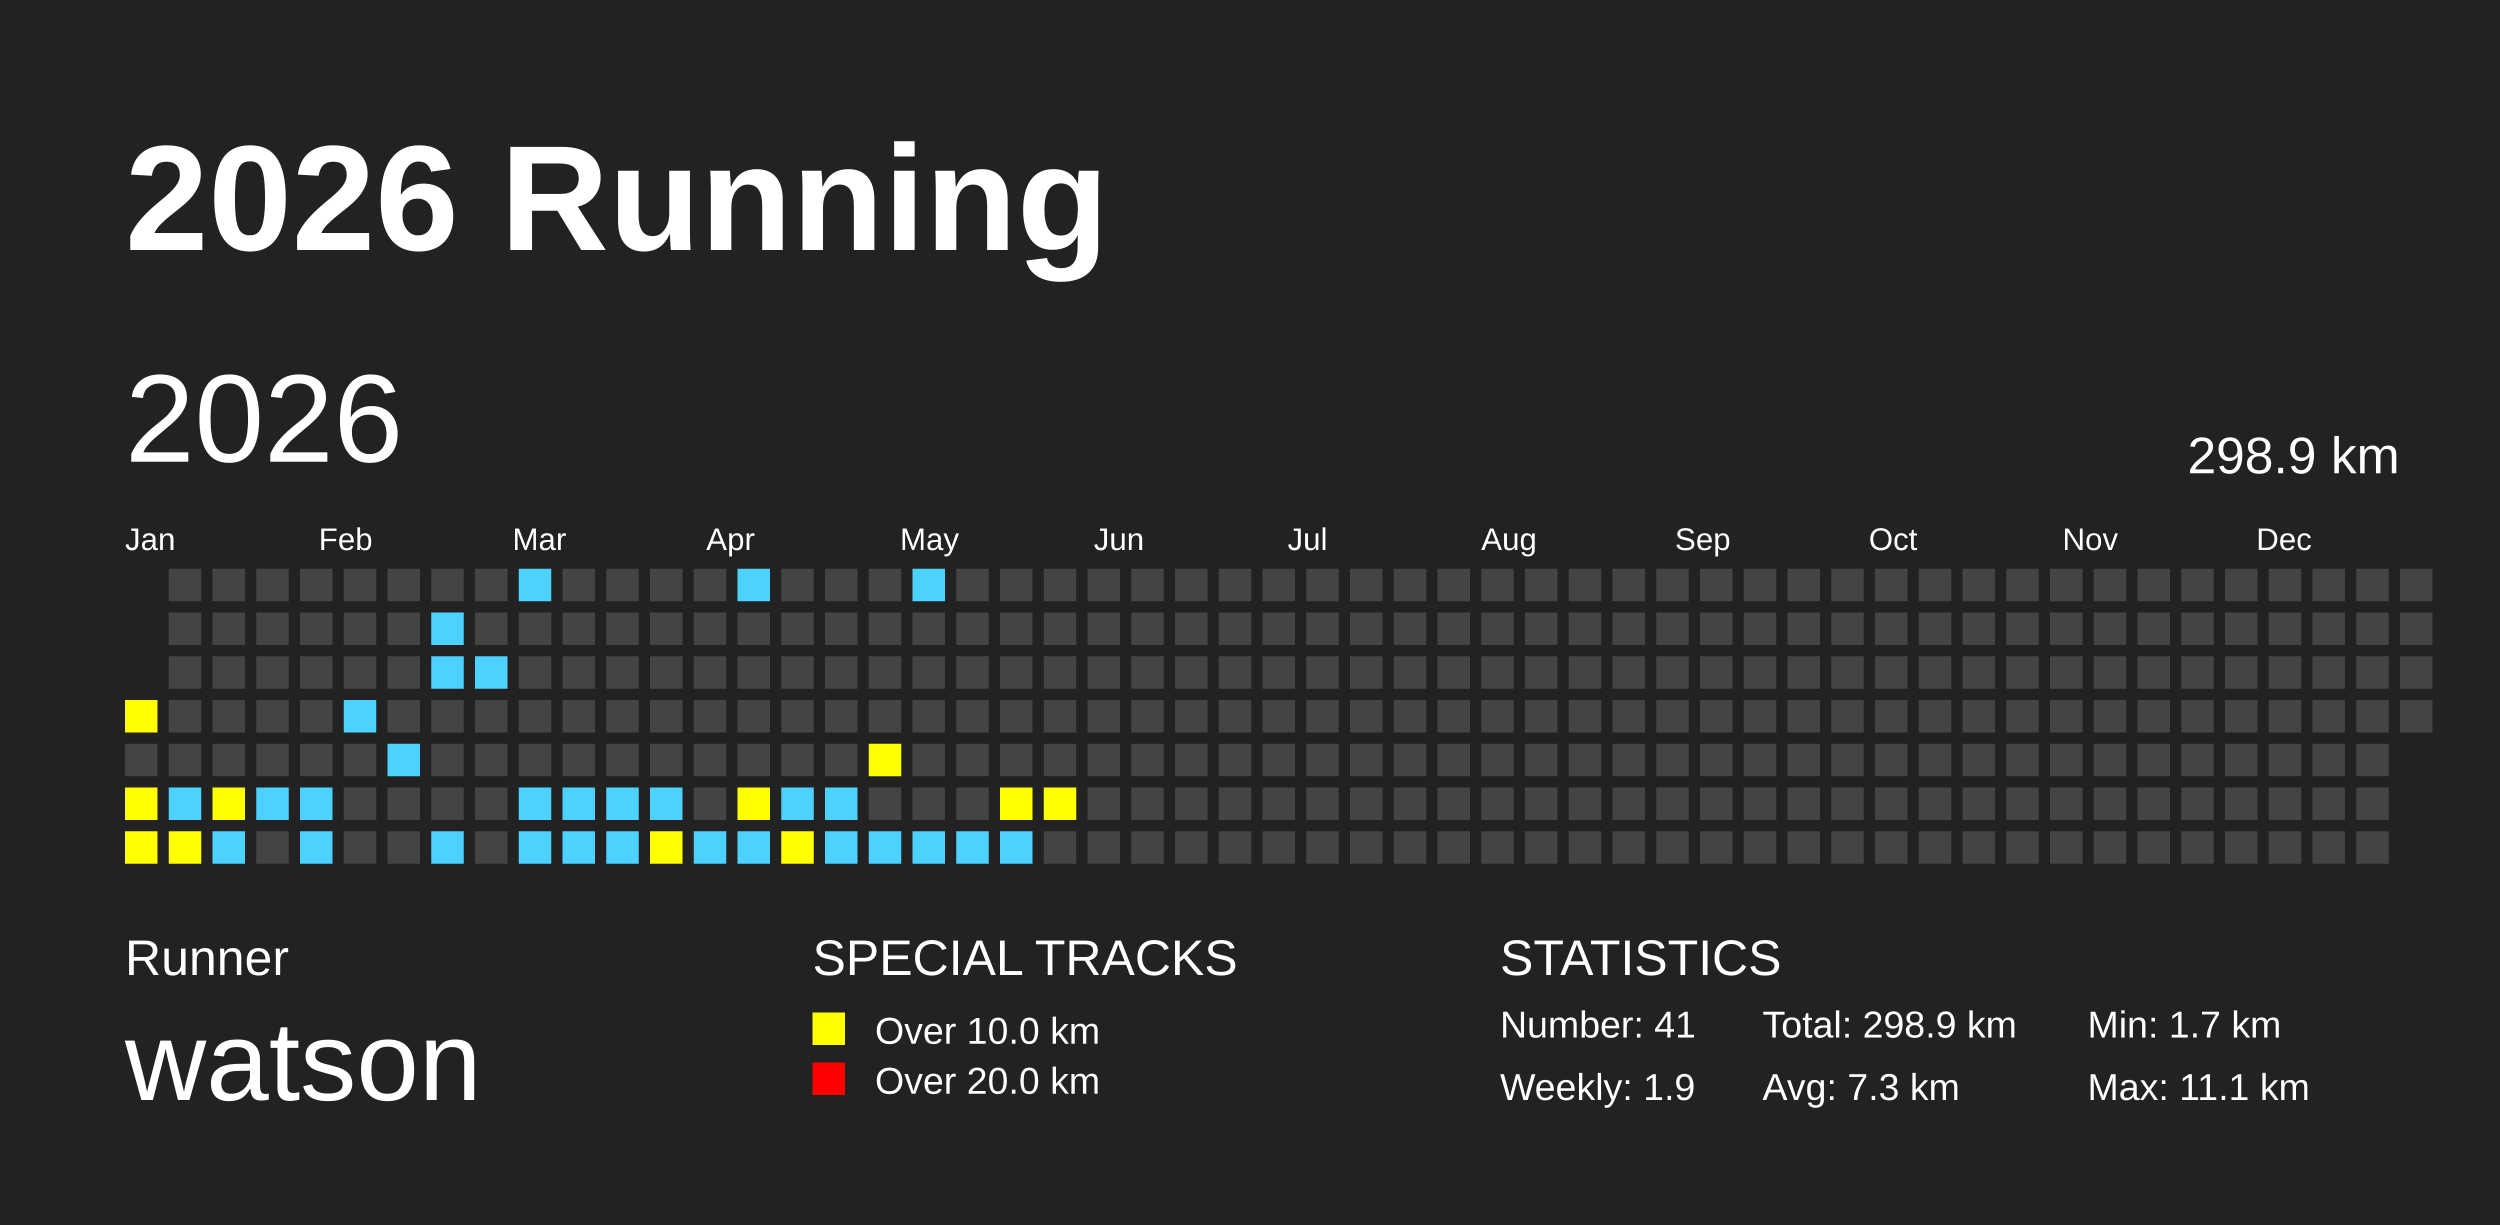
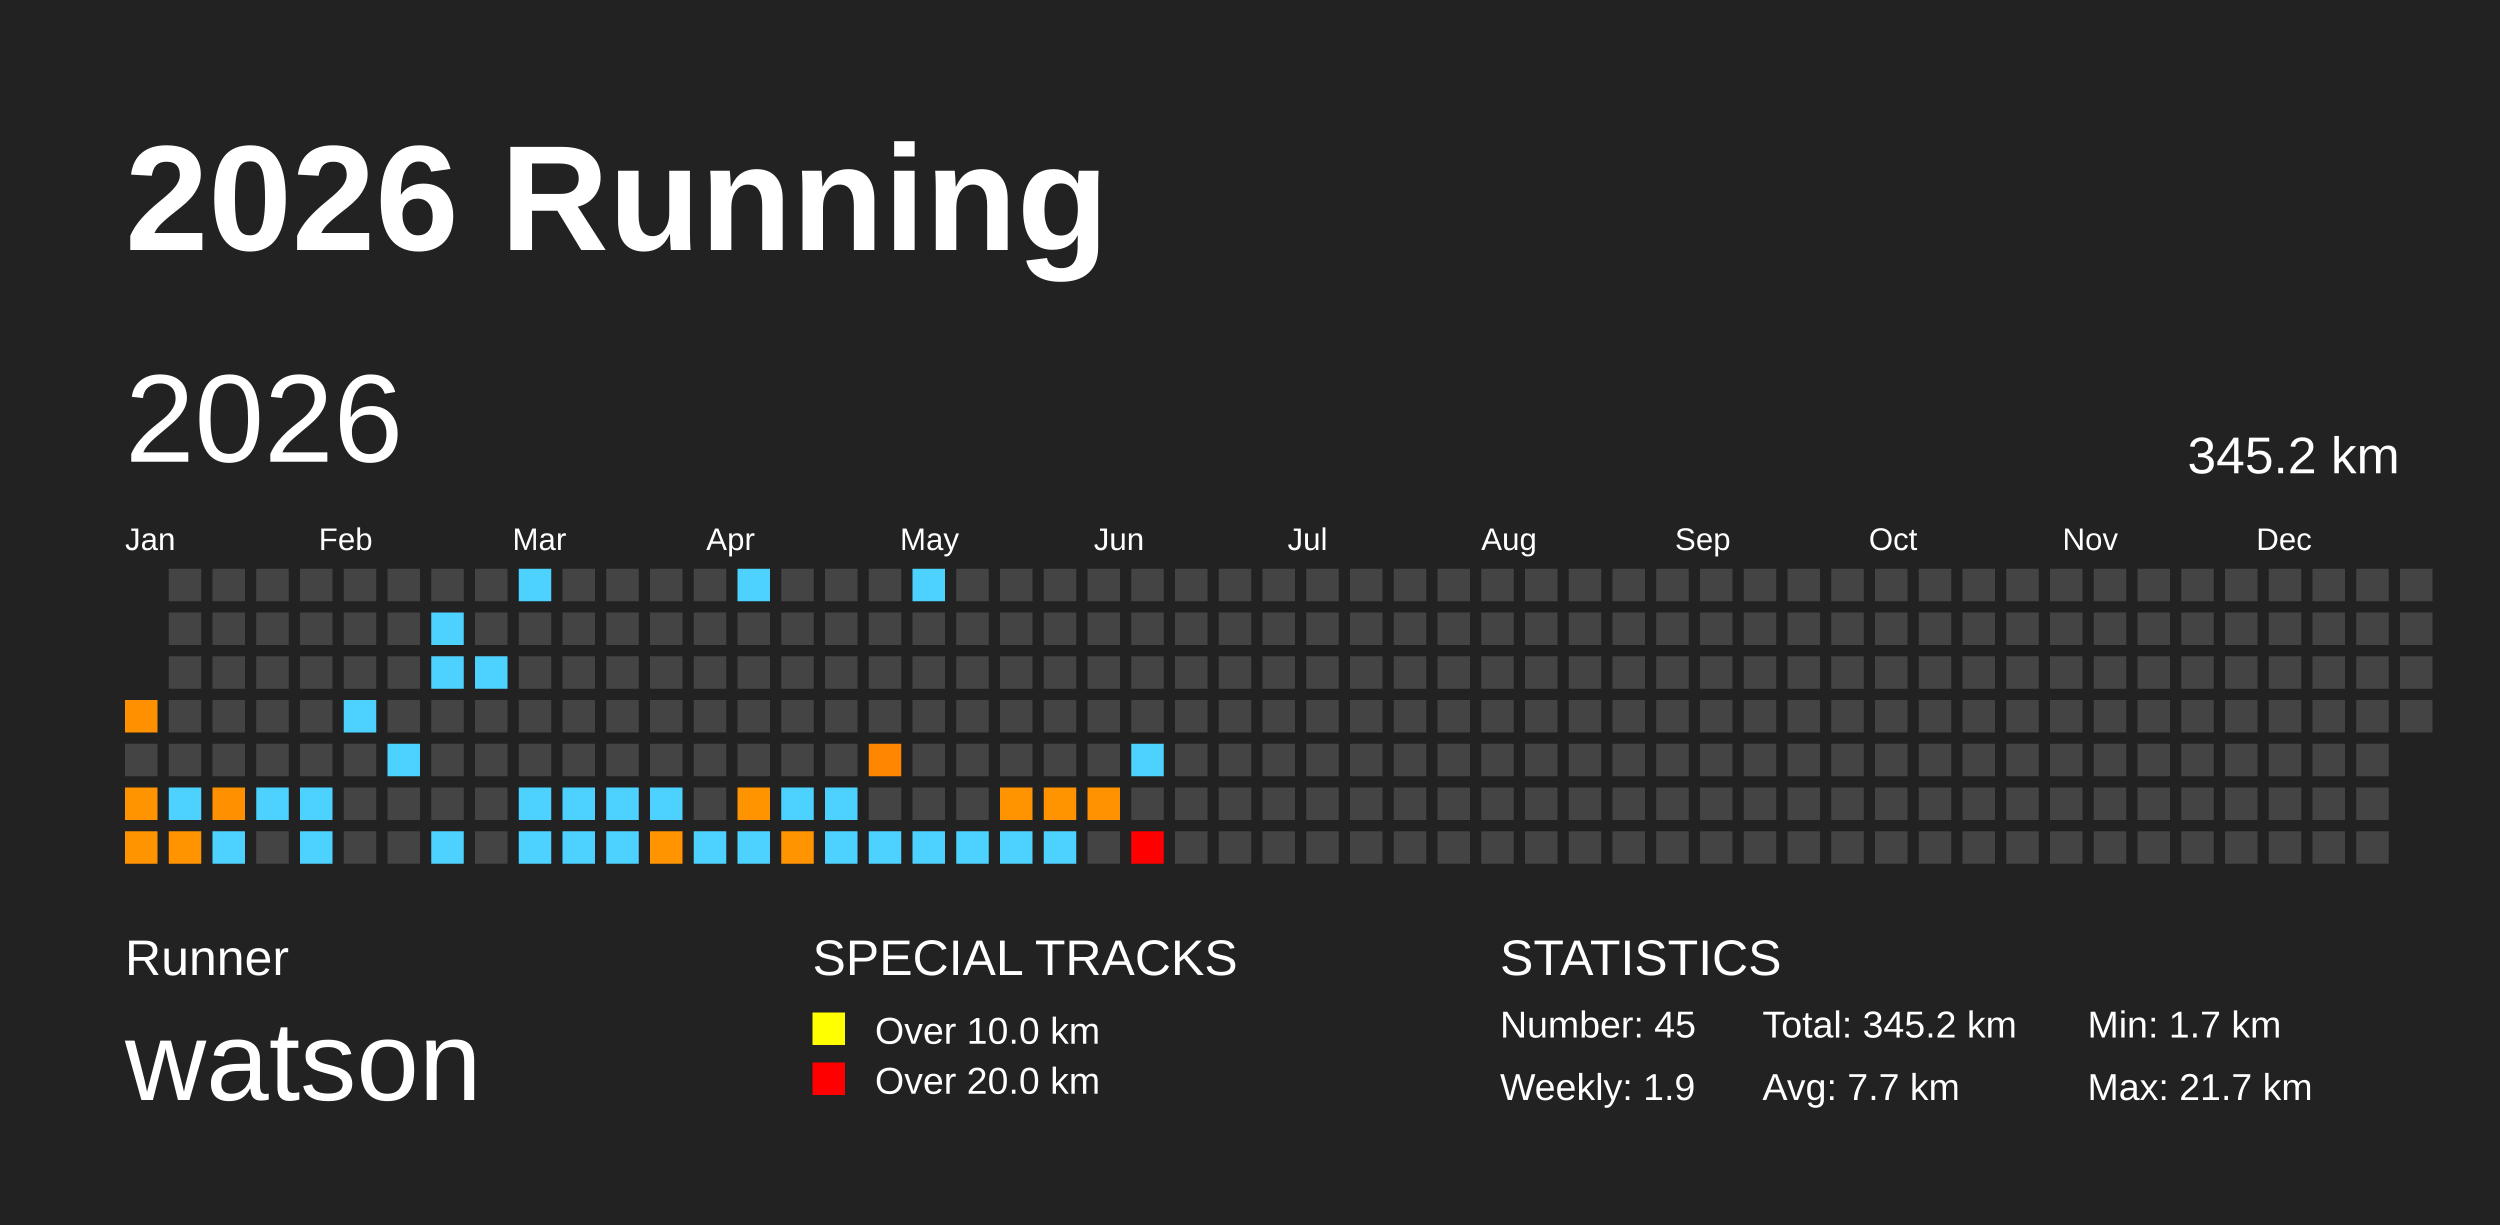
<svg xmlns="http://www.w3.org/2000/svg" baseProfile="full" height="98mm" version="1.1" viewBox="0,0,200,98" width="200mm">
  <defs>
    <pattern height="2" id="indoor-stripe" patternUnits="userSpaceOnUse" width="2">
      <line stroke="white" stroke-opacity="0.45" stroke-width="0.5" x1="0" x2="2" y1="2" y2="0" />
    </pattern>
  </defs>
  <rect fill="#222222" height="98" width="200" x="0" y="0" />
  <text fill="#FFFFFF" style="font-size:12px; font-family:Arial; font-weight:bold;" x="10" y="20">2026 Running</text>
  <text fill="#FFFFFF" style="font-size:4px; font-family:Arial" x="10" y="78">Runner</text>
  <text fill="#FFFFFF" style="font-size:9px; font-family:Arial" x="10" y="88">watson</text>
  <text fill="#FFFFFF" style="font-size:4px; font-family:Arial" x="65" y="78">SPECIAL TRACKS</text>
  <rect fill="yellow" height="2.6" width="2.6" x="65" y="81" />
  <text fill="#FFFFFF" style="font-size:3px; font-family:Arial" x="70" y="83.5">Over 10.0 km</text>
  <rect fill="red" height="2.6" width="2.6" x="65" y="85" />
  <text fill="#FFFFFF" style="font-size:3px; font-family:Arial" x="70" y="87.5">Over 20.0 km</text>
  <text fill="#FFFFFF" style="font-size:4px; font-family:Arial" x="120" y="78">STATISTICS</text>
-   <text fill="#FFFFFF" style="font-size:3px; font-family:Arial" x="120" y="83">Number: 41</text>
+   <text fill="#FFFFFF" style="font-size:3px; font-family:Arial" x="120" y="83">Number: 45</text>
  <text fill="#FFFFFF" style="font-size:3px; font-family:Arial" x="120" y="88">Weekly: 1.9</text>
-   <text fill="#FFFFFF" style="font-size:3px; font-family:Arial" x="141" y="83">Total: 298.9 km</text>
-   <text fill="#FFFFFF" style="font-size:3px; font-family:Arial" x="141" y="88">Avg: 7.3 km</text>
+   <text fill="#FFFFFF" style="font-size:3px; font-family:Arial" x="141" y="83">Total: 345.2 km</text>
+   <text fill="#FFFFFF" style="font-size:3px; font-family:Arial" x="141" y="88">Avg: 7.7 km</text>
  <text fill="#FFFFFF" style="font-size:3px; font-family:Arial" x="167" y="83">Min: 1.7 km</text>
-   <text fill="#FFFFFF" style="font-size:3px; font-family:Arial" x="167" y="88">Max: 11.1 km</text>
+   <text fill="#FFFFFF" style="font-size:3px; font-family:Arial" x="167" y="88">Max: 21.7 km</text>
  <text dominant-baseline="hanging" fill="#FFFFFF" style="font-size:10.0px; font-family:Arial;" x="10" y="30">2026</text>
-   <text dominant-baseline="hanging" fill="#FFFFFF" style="font-size:4.125px; font-family:Arial;" x="175" y="35">298.9 km</text>
+   <text dominant-baseline="hanging" fill="#FFFFFF" style="font-size:4.125px; font-family:Arial;" x="175" y="35">345.2 km</text>
  <text fill="#FFFFFF" style="font-size:2.5px; font-family:Arial" x="10.0" y="44">Jan</text>
  <text fill="#FFFFFF" style="font-size:2.5px; font-family:Arial" x="25.5" y="44">Feb</text>
  <text fill="#FFFFFF" style="font-size:2.5px; font-family:Arial" x="41.0" y="44">Mar</text>
  <text fill="#FFFFFF" style="font-size:2.5px; font-family:Arial" x="56.5" y="44">Apr</text>
  <text fill="#FFFFFF" style="font-size:2.5px; font-family:Arial" x="72.0" y="44">May</text>
  <text fill="#FFFFFF" style="font-size:2.5px; font-family:Arial" x="87.5" y="44">Jun</text>
  <text fill="#FFFFFF" style="font-size:2.5px; font-family:Arial" x="103.0" y="44">Jul</text>
  <text fill="#FFFFFF" style="font-size:2.5px; font-family:Arial" x="118.5" y="44">Aug</text>
  <text fill="#FFFFFF" style="font-size:2.5px; font-family:Arial" x="134.0" y="44">Sep</text>
  <text fill="#FFFFFF" style="font-size:2.5px; font-family:Arial" x="149.5" y="44">Oct</text>
  <text fill="#FFFFFF" style="font-size:2.5px; font-family:Arial" x="165.0" y="44">Nov</text>
  <text fill="#FFFFFF" style="font-size:2.5px; font-family:Arial" x="180.5" y="44">Dec</text>
-   <rect fill="yellow" height="2.6" width="2.6" x="10.0" y="56.0" />
+   <rect fill="#ff9100" height="2.6" width="2.6" x="10.0" y="56.0" />
  <rect fill="#444444" height="2.6" width="2.6" x="10.0" y="59.5" />
-   <rect fill="yellow" height="2.6" width="2.6" x="10.0" y="63.0" />
-   <rect fill="yellow" height="2.6" width="2.6" x="10.0" y="66.5" />
+   <rect fill="#ff9400" height="2.6" width="2.6" x="10.0" y="63.0" />
+   <rect fill="#ff9400" height="2.6" width="2.6" x="10.0" y="66.5" />
  <rect fill="#444444" height="2.6" width="2.6" x="13.5" y="45.5" />
  <rect fill="#444444" height="2.6" width="2.6" x="13.5" y="49.0" />
  <rect fill="#444444" height="2.6" width="2.6" x="13.5" y="52.5" />
  <rect fill="#444444" height="2.6" width="2.6" x="13.5" y="56.0" />
  <rect fill="#444444" height="2.6" width="2.6" x="13.5" y="59.5" />
-   <rect fill="#4DD2FF" height="2.6" width="2.6" x="13.5" y="63.0" />
-   <rect fill="yellow" height="2.6" width="2.6" x="13.5" y="66.5" />
+   <rect fill="#4dd2ff" height="2.6" width="2.6" x="13.5" y="63.0" />
+   <rect fill="#ff9400" height="2.6" width="2.6" x="13.5" y="66.5" />
  <rect fill="#444444" height="2.6" width="2.6" x="17.0" y="45.5" />
  <rect fill="#444444" height="2.6" width="2.6" x="17.0" y="49.0" />
  <rect fill="#444444" height="2.6" width="2.6" x="17.0" y="52.5" />
  <rect fill="#444444" height="2.6" width="2.6" x="17.0" y="56.0" />
  <rect fill="#444444" height="2.6" width="2.6" x="17.0" y="59.5" />
-   <rect fill="yellow" height="2.6" width="2.6" x="17.0" y="63.0" />
-   <rect fill="#4DD2FF" height="2.6" width="2.6" x="17.0" y="66.5" />
+   <rect fill="#ff9100" height="2.6" width="2.6" x="17.0" y="63.0" />
+   <rect fill="#4dd2ff" height="2.6" width="2.6" x="17.0" y="66.5" />
  <rect fill="#444444" height="2.6" width="2.6" x="20.5" y="45.5" />
  <rect fill="#444444" height="2.6" width="2.6" x="20.5" y="49.0" />
  <rect fill="#444444" height="2.6" width="2.6" x="20.5" y="52.5" />
  <rect fill="#444444" height="2.6" width="2.6" x="20.5" y="56.0" />
  <rect fill="#444444" height="2.6" width="2.6" x="20.5" y="59.5" />
-   <rect fill="#4DD2FF" height="2.6" width="2.6" x="20.5" y="63.0" />
+   <rect fill="#4dd2ff" height="2.6" width="2.6" x="20.5" y="63.0" />
  <rect fill="#444444" height="2.6" width="2.6" x="20.5" y="66.5" />
  <rect fill="#444444" height="2.6" width="2.6" x="24.0" y="45.5" />
  <rect fill="#444444" height="2.6" width="2.6" x="24.0" y="49.0" />
  <rect fill="#444444" height="2.6" width="2.6" x="24.0" y="52.5" />
  <rect fill="#444444" height="2.6" width="2.6" x="24.0" y="56.0" />
  <rect fill="#444444" height="2.6" width="2.6" x="24.0" y="59.5" />
-   <rect fill="#4DD2FF" height="2.6" width="2.6" x="24.0" y="63.0" />
-   <rect fill="#4DD2FF" height="2.6" width="2.6" x="24.0" y="66.5" />
+   <rect fill="#4dd2ff" height="2.6" width="2.6" x="24.0" y="63.0" />
+   <rect fill="#4dd2ff" height="2.6" width="2.6" x="24.0" y="66.5" />
  <rect fill="#444444" height="2.6" width="2.6" x="27.5" y="45.5" />
  <rect fill="#444444" height="2.6" width="2.6" x="27.5" y="49.0" />
  <rect fill="#444444" height="2.6" width="2.6" x="27.5" y="52.5" />
-   <rect fill="#4DD2FF" height="2.6" width="2.6" x="27.5" y="56.0" />
+   <rect fill="#4dd2ff" height="2.6" width="2.6" x="27.5" y="56.0" />
  <rect fill="#444444" height="2.6" width="2.6" x="27.5" y="59.5" />
  <rect fill="#444444" height="2.6" width="2.6" x="27.5" y="63.0" />
  <rect fill="#444444" height="2.6" width="2.6" x="27.5" y="66.5" />
  <rect fill="#444444" height="2.6" width="2.6" x="31.0" y="45.5" />
  <rect fill="#444444" height="2.6" width="2.6" x="31.0" y="49.0" />
  <rect fill="#444444" height="2.6" width="2.6" x="31.0" y="52.5" />
  <rect fill="#444444" height="2.6" width="2.6" x="31.0" y="56.0" />
-   <rect fill="#4DD2FF" height="2.6" width="2.6" x="31.0" y="59.5" />
+   <rect fill="#4dd2ff" height="2.6" width="2.6" x="31.0" y="59.5" />
  <rect fill="#444444" height="2.6" width="2.6" x="31.0" y="63.0" />
  <rect fill="#444444" height="2.6" width="2.6" x="31.0" y="66.5" />
  <rect fill="#444444" height="2.6" width="2.6" x="34.5" y="45.5" />
-   <rect fill="#4DD2FF" height="2.6" width="2.6" x="34.5" y="49.0" />
-   <rect fill="#4DD2FF" height="2.6" width="2.6" x="34.5" y="52.5" />
+   <rect fill="#4dd2ff" height="2.6" width="2.6" x="34.5" y="49.0" />
+   <rect fill="#4dd2ff" height="2.6" width="2.6" x="34.5" y="52.5" />
  <rect fill="#444444" height="2.6" width="2.6" x="34.5" y="56.0" />
  <rect fill="#444444" height="2.6" width="2.6" x="34.5" y="59.5" />
  <rect fill="#444444" height="2.6" width="2.6" x="34.5" y="63.0" />
-   <rect fill="#4DD2FF" height="2.6" width="2.6" x="34.5" y="66.5" />
+   <rect fill="#4dd2ff" height="2.6" width="2.6" x="34.5" y="66.5" />
  <rect fill="#444444" height="2.6" width="2.6" x="38.0" y="45.5" />
  <rect fill="#444444" height="2.6" width="2.6" x="38.0" y="49.0" />
-   <rect fill="#4DD2FF" height="2.6" width="2.6" x="38.0" y="52.5" />
+   <rect fill="#4dd2ff" height="2.6" width="2.6" x="38.0" y="52.5" />
  <rect fill="#444444" height="2.6" width="2.6" x="38.0" y="56.0" />
  <rect fill="#444444" height="2.6" width="2.6" x="38.0" y="59.5" />
  <rect fill="#444444" height="2.6" width="2.6" x="38.0" y="63.0" />
  <rect fill="#444444" height="2.6" width="2.6" x="38.0" y="66.5" />
-   <rect fill="#4DD2FF" height="2.6" width="2.6" x="41.5" y="45.5" />
+   <rect fill="#4dd2ff" height="2.6" width="2.6" x="41.5" y="45.5" />
  <rect fill="#444444" height="2.6" width="2.6" x="41.5" y="49.0" />
  <rect fill="#444444" height="2.6" width="2.6" x="41.5" y="52.5" />
  <rect fill="#444444" height="2.6" width="2.6" x="41.5" y="56.0" />
  <rect fill="#444444" height="2.6" width="2.6" x="41.5" y="59.5" />
-   <rect fill="#4DD2FF" height="2.6" width="2.6" x="41.5" y="63.0" />
-   <rect fill="#4DD2FF" height="2.6" width="2.6" x="41.5" y="66.5" />
+   <rect fill="#4dd2ff" height="2.6" width="2.6" x="41.5" y="63.0" />
+   <rect fill="#4dd2ff" height="2.6" width="2.6" x="41.5" y="66.5" />
  <rect fill="#444444" height="2.6" width="2.6" x="45.0" y="45.5" />
  <rect fill="#444444" height="2.6" width="2.6" x="45.0" y="49.0" />
  <rect fill="#444444" height="2.6" width="2.6" x="45.0" y="52.5" />
  <rect fill="#444444" height="2.6" width="2.6" x="45.0" y="56.0" />
  <rect fill="#444444" height="2.6" width="2.6" x="45.0" y="59.5" />
-   <rect fill="#4DD2FF" height="2.6" width="2.6" x="45.0" y="63.0" />
-   <rect fill="#4DD2FF" height="2.6" width="2.6" x="45.0" y="66.5" />
+   <rect fill="#4dd2ff" height="2.6" width="2.6" x="45.0" y="63.0" />
+   <rect fill="#4dd2ff" height="2.6" width="2.6" x="45.0" y="66.5" />
  <rect fill="#444444" height="2.6" width="2.6" x="48.5" y="45.5" />
  <rect fill="#444444" height="2.6" width="2.6" x="48.5" y="49.0" />
  <rect fill="#444444" height="2.6" width="2.6" x="48.5" y="52.5" />
  <rect fill="#444444" height="2.6" width="2.6" x="48.5" y="56.0" />
  <rect fill="#444444" height="2.6" width="2.6" x="48.5" y="59.5" />
-   <rect fill="#4DD2FF" height="2.6" width="2.6" x="48.5" y="63.0" />
-   <rect fill="#4DD2FF" height="2.6" width="2.6" x="48.5" y="66.5" />
+   <rect fill="#4dd2ff" height="2.6" width="2.6" x="48.5" y="63.0" />
+   <rect fill="#4dd2ff" height="2.6" width="2.6" x="48.5" y="66.5" />
  <rect fill="#444444" height="2.6" width="2.6" x="52.0" y="45.5" />
  <rect fill="#444444" height="2.6" width="2.6" x="52.0" y="49.0" />
  <rect fill="#444444" height="2.6" width="2.6" x="52.0" y="52.5" />
  <rect fill="#444444" height="2.6" width="2.6" x="52.0" y="56.0" />
  <rect fill="#444444" height="2.6" width="2.6" x="52.0" y="59.5" />
-   <rect fill="#4DD2FF" height="2.6" width="2.6" x="52.0" y="63.0" />
-   <rect fill="yellow" height="2.6" width="2.6" x="52.0" y="66.5" />
+   <rect fill="#4dd2ff" height="2.6" width="2.6" x="52.0" y="63.0" />
+   <rect fill="#ff9400" height="2.6" width="2.6" x="52.0" y="66.5" />
  <rect fill="#444444" height="2.6" width="2.6" x="55.5" y="45.5" />
  <rect fill="#444444" height="2.6" width="2.6" x="55.5" y="49.0" />
  <rect fill="#444444" height="2.6" width="2.6" x="55.5" y="52.5" />
  <rect fill="#444444" height="2.6" width="2.6" x="55.5" y="56.0" />
  <rect fill="#444444" height="2.6" width="2.6" x="55.5" y="59.5" />
  <rect fill="#444444" height="2.6" width="2.6" x="55.5" y="63.0" />
-   <rect fill="#4DD2FF" height="2.6" width="2.6" x="55.5" y="66.5" />
-   <rect fill="#4DD2FF" height="2.6" width="2.6" x="59.0" y="45.5" />
+   <rect fill="#4dd2ff" height="2.6" width="2.6" x="55.5" y="66.5" />
+   <rect fill="#4dd2ff" height="2.6" width="2.6" x="59.0" y="45.5" />
  <rect fill="#444444" height="2.6" width="2.6" x="59.0" y="49.0" />
  <rect fill="#444444" height="2.6" width="2.6" x="59.0" y="52.5" />
  <rect fill="#444444" height="2.6" width="2.6" x="59.0" y="56.0" />
  <rect fill="#444444" height="2.6" width="2.6" x="59.0" y="59.5" />
-   <rect fill="yellow" height="2.6" width="2.6" x="59.0" y="63.0" />
-   <rect fill="#4DD2FF" height="2.6" width="2.6" x="59.0" y="66.5" />
+   <rect fill="#ff9400" height="2.6" width="2.6" x="59.0" y="63.0" />
+   <rect fill="#4dd2ff" height="2.6" width="2.6" x="59.0" y="66.5" />
  <rect fill="#444444" height="2.6" width="2.6" x="62.5" y="45.5" />
  <rect fill="#444444" height="2.6" width="2.6" x="62.5" y="49.0" />
  <rect fill="#444444" height="2.6" width="2.6" x="62.5" y="52.5" />
  <rect fill="#444444" height="2.6" width="2.6" x="62.5" y="56.0" />
  <rect fill="#444444" height="2.6" width="2.6" x="62.5" y="59.5" />
-   <rect fill="#4DD2FF" height="2.6" width="2.6" x="62.5" y="63.0" />
-   <rect fill="yellow" height="2.6" width="2.6" x="62.5" y="66.5" />
+   <rect fill="#4dd2ff" height="2.6" width="2.6" x="62.5" y="63.0" />
+   <rect fill="#ff9400" height="2.6" width="2.6" x="62.5" y="66.5" />
  <rect fill="#444444" height="2.6" width="2.6" x="66.0" y="45.5" />
  <rect fill="#444444" height="2.6" width="2.6" x="66.0" y="49.0" />
  <rect fill="#444444" height="2.6" width="2.6" x="66.0" y="52.5" />
  <rect fill="#444444" height="2.6" width="2.6" x="66.0" y="56.0" />
  <rect fill="#444444" height="2.6" width="2.6" x="66.0" y="59.5" />
-   <rect fill="#4DD2FF" height="2.6" width="2.6" x="66.0" y="63.0" />
-   <rect fill="#4DD2FF" height="2.6" width="2.6" x="66.0" y="66.5" />
+   <rect fill="#4dd2ff" height="2.6" width="2.6" x="66.0" y="63.0" />
+   <rect fill="#4dd2ff" height="2.6" width="2.6" x="66.0" y="66.5" />
  <rect fill="#444444" height="2.6" width="2.6" x="69.5" y="45.5" />
  <rect fill="#444444" height="2.6" width="2.6" x="69.5" y="49.0" />
  <rect fill="#444444" height="2.6" width="2.6" x="69.5" y="52.5" />
  <rect fill="#444444" height="2.6" width="2.6" x="69.5" y="56.0" />
-   <rect fill="yellow" height="2.6" width="2.6" x="69.5" y="59.5" />
+   <rect fill="#ff8600" height="2.6" width="2.6" x="69.5" y="59.5" />
  <rect fill="#444444" height="2.6" width="2.6" x="69.5" y="63.0" />
-   <rect fill="#4DD2FF" height="2.6" width="2.6" x="69.5" y="66.5" />
-   <rect fill="#4DD2FF" height="2.6" width="2.6" x="73.0" y="45.5" />
+   <rect fill="#4dd2ff" height="2.6" width="2.6" x="69.5" y="66.5" />
+   <rect fill="#4dd2ff" height="2.6" width="2.6" x="73.0" y="45.5" />
  <rect fill="#444444" height="2.6" width="2.6" x="73.0" y="49.0" />
  <rect fill="#444444" height="2.6" width="2.6" x="73.0" y="52.5" />
  <rect fill="#444444" height="2.6" width="2.6" x="73.0" y="56.0" />
  <rect fill="#444444" height="2.6" width="2.6" x="73.0" y="59.5" />
  <rect fill="#444444" height="2.6" width="2.6" x="73.0" y="63.0" />
-   <rect fill="#4DD2FF" height="2.6" width="2.6" x="73.0" y="66.5" />
+   <rect fill="#4dd2ff" height="2.6" width="2.6" x="73.0" y="66.5" />
  <rect fill="#444444" height="2.6" width="2.6" x="76.5" y="45.5" />
  <rect fill="#444444" height="2.6" width="2.6" x="76.5" y="49.0" />
  <rect fill="#444444" height="2.6" width="2.6" x="76.5" y="52.5" />
  <rect fill="#444444" height="2.6" width="2.6" x="76.5" y="56.0" />
  <rect fill="#444444" height="2.6" width="2.6" x="76.5" y="59.5" />
  <rect fill="#444444" height="2.6" width="2.6" x="76.5" y="63.0" />
-   <rect fill="#4DD2FF" height="2.6" width="2.6" x="76.5" y="66.5" />
+   <rect fill="#4dd2ff" height="2.6" width="2.6" x="76.5" y="66.5" />
  <rect fill="#444444" height="2.6" width="2.6" x="80.0" y="45.5" />
  <rect fill="#444444" height="2.6" width="2.6" x="80.0" y="49.0" />
  <rect fill="#444444" height="2.6" width="2.6" x="80.0" y="52.5" />
  <rect fill="#444444" height="2.6" width="2.6" x="80.0" y="56.0" />
  <rect fill="#444444" height="2.6" width="2.6" x="80.0" y="59.5" />
-   <rect fill="yellow" height="2.6" width="2.6" x="80.0" y="63.0" />
-   <rect fill="#4DD2FF" height="2.6" width="2.6" x="80.0" y="66.5" />
+   <rect fill="#ff9400" height="2.6" width="2.6" x="80.0" y="63.0" />
+   <rect fill="#4dd2ff" height="2.6" width="2.6" x="80.0" y="66.5" />
  <rect fill="#444444" height="2.6" width="2.6" x="83.5" y="45.5" />
  <rect fill="#444444" height="2.6" width="2.6" x="83.5" y="49.0" />
  <rect fill="#444444" height="2.6" width="2.6" x="83.5" y="52.5" />
  <rect fill="#444444" height="2.6" width="2.6" x="83.5" y="56.0" />
  <rect fill="#444444" height="2.6" width="2.6" x="83.5" y="59.5" />
-   <rect fill="yellow" height="2.6" width="2.6" x="83.5" y="63.0" />
-   <rect fill="#444444" height="2.6" width="2.6" x="83.5" y="66.5" />
+   <rect fill="#ff9400" height="2.6" width="2.6" x="83.5" y="63.0" />
+   <rect fill="#4dd2ff" height="2.6" width="2.6" x="83.5" y="66.5" />
  <rect fill="#444444" height="2.6" width="2.6" x="87.0" y="45.5" />
  <rect fill="#444444" height="2.6" width="2.6" x="87.0" y="49.0" />
  <rect fill="#444444" height="2.6" width="2.6" x="87.0" y="52.5" />
  <rect fill="#444444" height="2.6" width="2.6" x="87.0" y="56.0" />
  <rect fill="#444444" height="2.6" width="2.6" x="87.0" y="59.5" />
-   <rect fill="#444444" height="2.6" width="2.6" x="87.0" y="63.0" />
+   <rect fill="#ff9200" height="2.6" width="2.6" x="87.0" y="63.0" />
  <rect fill="#444444" height="2.6" width="2.6" x="87.0" y="66.5" />
  <rect fill="#444444" height="2.6" width="2.6" x="90.5" y="45.5" />
  <rect fill="#444444" height="2.6" width="2.6" x="90.5" y="49.0" />
  <rect fill="#444444" height="2.6" width="2.6" x="90.5" y="52.5" />
  <rect fill="#444444" height="2.6" width="2.6" x="90.5" y="56.0" />
-   <rect fill="#444444" height="2.6" width="2.6" x="90.5" y="59.5" />
+   <rect fill="#4dd2ff" height="2.6" width="2.6" x="90.5" y="59.5" />
  <rect fill="#444444" height="2.6" width="2.6" x="90.5" y="63.0" />
-   <rect fill="#444444" height="2.6" width="2.6" x="90.5" y="66.5" />
+   <rect fill="red" height="2.6" width="2.6" x="90.5" y="66.5" />
  <rect fill="#444444" height="2.6" width="2.6" x="94.0" y="45.5" />
  <rect fill="#444444" height="2.6" width="2.6" x="94.0" y="49.0" />
  <rect fill="#444444" height="2.6" width="2.6" x="94.0" y="52.5" />
  <rect fill="#444444" height="2.6" width="2.6" x="94.0" y="56.0" />
  <rect fill="#444444" height="2.6" width="2.6" x="94.0" y="59.5" />
  <rect fill="#444444" height="2.6" width="2.6" x="94.0" y="63.0" />
  <rect fill="#444444" height="2.6" width="2.6" x="94.0" y="66.5" />
  <rect fill="#444444" height="2.6" width="2.6" x="97.5" y="45.5" />
  <rect fill="#444444" height="2.6" width="2.6" x="97.5" y="49.0" />
  <rect fill="#444444" height="2.6" width="2.6" x="97.5" y="52.5" />
  <rect fill="#444444" height="2.6" width="2.6" x="97.5" y="56.0" />
  <rect fill="#444444" height="2.6" width="2.6" x="97.5" y="59.5" />
  <rect fill="#444444" height="2.6" width="2.6" x="97.5" y="63.0" />
  <rect fill="#444444" height="2.6" width="2.6" x="97.5" y="66.5" />
  <rect fill="#444444" height="2.6" width="2.6" x="101.0" y="45.5" />
  <rect fill="#444444" height="2.6" width="2.6" x="101.0" y="49.0" />
  <rect fill="#444444" height="2.6" width="2.6" x="101.0" y="52.5" />
  <rect fill="#444444" height="2.6" width="2.6" x="101.0" y="56.0" />
  <rect fill="#444444" height="2.6" width="2.6" x="101.0" y="59.5" />
  <rect fill="#444444" height="2.6" width="2.6" x="101.0" y="63.0" />
  <rect fill="#444444" height="2.6" width="2.6" x="101.0" y="66.5" />
  <rect fill="#444444" height="2.6" width="2.6" x="104.5" y="45.5" />
  <rect fill="#444444" height="2.6" width="2.6" x="104.5" y="49.0" />
  <rect fill="#444444" height="2.6" width="2.6" x="104.5" y="52.5" />
  <rect fill="#444444" height="2.6" width="2.6" x="104.5" y="56.0" />
  <rect fill="#444444" height="2.6" width="2.6" x="104.5" y="59.5" />
  <rect fill="#444444" height="2.6" width="2.6" x="104.5" y="63.0" />
  <rect fill="#444444" height="2.6" width="2.6" x="104.5" y="66.5" />
  <rect fill="#444444" height="2.6" width="2.6" x="108.0" y="45.5" />
  <rect fill="#444444" height="2.6" width="2.6" x="108.0" y="49.0" />
  <rect fill="#444444" height="2.6" width="2.6" x="108.0" y="52.5" />
  <rect fill="#444444" height="2.6" width="2.6" x="108.0" y="56.0" />
  <rect fill="#444444" height="2.6" width="2.6" x="108.0" y="59.5" />
  <rect fill="#444444" height="2.6" width="2.6" x="108.0" y="63.0" />
  <rect fill="#444444" height="2.6" width="2.6" x="108.0" y="66.5" />
  <rect fill="#444444" height="2.6" width="2.6" x="111.5" y="45.5" />
  <rect fill="#444444" height="2.6" width="2.6" x="111.5" y="49.0" />
  <rect fill="#444444" height="2.6" width="2.6" x="111.5" y="52.5" />
  <rect fill="#444444" height="2.6" width="2.6" x="111.5" y="56.0" />
  <rect fill="#444444" height="2.6" width="2.6" x="111.5" y="59.5" />
  <rect fill="#444444" height="2.6" width="2.6" x="111.5" y="63.0" />
  <rect fill="#444444" height="2.6" width="2.6" x="111.5" y="66.5" />
  <rect fill="#444444" height="2.6" width="2.6" x="115.0" y="45.5" />
  <rect fill="#444444" height="2.6" width="2.6" x="115.0" y="49.0" />
  <rect fill="#444444" height="2.6" width="2.6" x="115.0" y="52.5" />
  <rect fill="#444444" height="2.6" width="2.6" x="115.0" y="56.0" />
  <rect fill="#444444" height="2.6" width="2.6" x="115.0" y="59.5" />
  <rect fill="#444444" height="2.6" width="2.6" x="115.0" y="63.0" />
  <rect fill="#444444" height="2.6" width="2.6" x="115.0" y="66.5" />
  <rect fill="#444444" height="2.6" width="2.6" x="118.5" y="45.5" />
  <rect fill="#444444" height="2.6" width="2.6" x="118.5" y="49.0" />
  <rect fill="#444444" height="2.6" width="2.6" x="118.5" y="52.5" />
  <rect fill="#444444" height="2.6" width="2.6" x="118.5" y="56.0" />
  <rect fill="#444444" height="2.6" width="2.6" x="118.5" y="59.5" />
  <rect fill="#444444" height="2.6" width="2.6" x="118.5" y="63.0" />
  <rect fill="#444444" height="2.6" width="2.6" x="118.5" y="66.5" />
  <rect fill="#444444" height="2.6" width="2.6" x="122.0" y="45.5" />
  <rect fill="#444444" height="2.6" width="2.6" x="122.0" y="49.0" />
  <rect fill="#444444" height="2.6" width="2.6" x="122.0" y="52.5" />
  <rect fill="#444444" height="2.6" width="2.6" x="122.0" y="56.0" />
  <rect fill="#444444" height="2.6" width="2.6" x="122.0" y="59.5" />
  <rect fill="#444444" height="2.6" width="2.6" x="122.0" y="63.0" />
  <rect fill="#444444" height="2.6" width="2.6" x="122.0" y="66.5" />
  <rect fill="#444444" height="2.6" width="2.6" x="125.5" y="45.5" />
  <rect fill="#444444" height="2.6" width="2.6" x="125.5" y="49.0" />
  <rect fill="#444444" height="2.6" width="2.6" x="125.5" y="52.5" />
  <rect fill="#444444" height="2.6" width="2.6" x="125.5" y="56.0" />
  <rect fill="#444444" height="2.6" width="2.6" x="125.5" y="59.5" />
  <rect fill="#444444" height="2.6" width="2.6" x="125.5" y="63.0" />
  <rect fill="#444444" height="2.6" width="2.6" x="125.5" y="66.5" />
  <rect fill="#444444" height="2.6" width="2.6" x="129.0" y="45.5" />
  <rect fill="#444444" height="2.6" width="2.6" x="129.0" y="49.0" />
  <rect fill="#444444" height="2.6" width="2.6" x="129.0" y="52.5" />
  <rect fill="#444444" height="2.6" width="2.6" x="129.0" y="56.0" />
  <rect fill="#444444" height="2.6" width="2.6" x="129.0" y="59.5" />
  <rect fill="#444444" height="2.6" width="2.6" x="129.0" y="63.0" />
  <rect fill="#444444" height="2.6" width="2.6" x="129.0" y="66.5" />
  <rect fill="#444444" height="2.6" width="2.6" x="132.5" y="45.5" />
  <rect fill="#444444" height="2.6" width="2.6" x="132.5" y="49.0" />
  <rect fill="#444444" height="2.6" width="2.6" x="132.5" y="52.5" />
  <rect fill="#444444" height="2.6" width="2.6" x="132.5" y="56.0" />
  <rect fill="#444444" height="2.6" width="2.6" x="132.5" y="59.5" />
  <rect fill="#444444" height="2.6" width="2.6" x="132.5" y="63.0" />
  <rect fill="#444444" height="2.6" width="2.6" x="132.5" y="66.5" />
  <rect fill="#444444" height="2.6" width="2.6" x="136.0" y="45.5" />
  <rect fill="#444444" height="2.6" width="2.6" x="136.0" y="49.0" />
  <rect fill="#444444" height="2.6" width="2.6" x="136.0" y="52.5" />
  <rect fill="#444444" height="2.6" width="2.6" x="136.0" y="56.0" />
  <rect fill="#444444" height="2.6" width="2.6" x="136.0" y="59.5" />
  <rect fill="#444444" height="2.6" width="2.6" x="136.0" y="63.0" />
  <rect fill="#444444" height="2.6" width="2.6" x="136.0" y="66.5" />
  <rect fill="#444444" height="2.6" width="2.6" x="139.5" y="45.5" />
  <rect fill="#444444" height="2.6" width="2.6" x="139.5" y="49.0" />
  <rect fill="#444444" height="2.6" width="2.6" x="139.5" y="52.5" />
  <rect fill="#444444" height="2.6" width="2.6" x="139.5" y="56.0" />
  <rect fill="#444444" height="2.6" width="2.6" x="139.5" y="59.5" />
  <rect fill="#444444" height="2.6" width="2.6" x="139.5" y="63.0" />
  <rect fill="#444444" height="2.6" width="2.6" x="139.5" y="66.5" />
  <rect fill="#444444" height="2.6" width="2.6" x="143.0" y="45.5" />
  <rect fill="#444444" height="2.6" width="2.6" x="143.0" y="49.0" />
  <rect fill="#444444" height="2.6" width="2.6" x="143.0" y="52.5" />
  <rect fill="#444444" height="2.6" width="2.6" x="143.0" y="56.0" />
  <rect fill="#444444" height="2.6" width="2.6" x="143.0" y="59.5" />
  <rect fill="#444444" height="2.6" width="2.6" x="143.0" y="63.0" />
  <rect fill="#444444" height="2.6" width="2.6" x="143.0" y="66.5" />
  <rect fill="#444444" height="2.6" width="2.6" x="146.5" y="45.5" />
  <rect fill="#444444" height="2.6" width="2.6" x="146.5" y="49.0" />
  <rect fill="#444444" height="2.6" width="2.6" x="146.5" y="52.5" />
  <rect fill="#444444" height="2.6" width="2.6" x="146.5" y="56.0" />
  <rect fill="#444444" height="2.6" width="2.6" x="146.5" y="59.5" />
  <rect fill="#444444" height="2.6" width="2.6" x="146.5" y="63.0" />
  <rect fill="#444444" height="2.6" width="2.6" x="146.5" y="66.5" />
  <rect fill="#444444" height="2.6" width="2.6" x="150.0" y="45.5" />
  <rect fill="#444444" height="2.6" width="2.6" x="150.0" y="49.0" />
  <rect fill="#444444" height="2.6" width="2.6" x="150.0" y="52.5" />
  <rect fill="#444444" height="2.6" width="2.6" x="150.0" y="56.0" />
  <rect fill="#444444" height="2.6" width="2.6" x="150.0" y="59.5" />
  <rect fill="#444444" height="2.6" width="2.6" x="150.0" y="63.0" />
  <rect fill="#444444" height="2.6" width="2.6" x="150.0" y="66.5" />
  <rect fill="#444444" height="2.6" width="2.6" x="153.5" y="45.5" />
  <rect fill="#444444" height="2.6" width="2.6" x="153.5" y="49.0" />
  <rect fill="#444444" height="2.6" width="2.6" x="153.5" y="52.5" />
  <rect fill="#444444" height="2.6" width="2.6" x="153.5" y="56.0" />
  <rect fill="#444444" height="2.6" width="2.6" x="153.5" y="59.5" />
  <rect fill="#444444" height="2.6" width="2.6" x="153.5" y="63.0" />
  <rect fill="#444444" height="2.6" width="2.6" x="153.5" y="66.5" />
  <rect fill="#444444" height="2.6" width="2.6" x="157.0" y="45.5" />
  <rect fill="#444444" height="2.6" width="2.6" x="157.0" y="49.0" />
  <rect fill="#444444" height="2.6" width="2.6" x="157.0" y="52.5" />
  <rect fill="#444444" height="2.6" width="2.6" x="157.0" y="56.0" />
  <rect fill="#444444" height="2.6" width="2.6" x="157.0" y="59.5" />
  <rect fill="#444444" height="2.6" width="2.6" x="157.0" y="63.0" />
  <rect fill="#444444" height="2.6" width="2.6" x="157.0" y="66.5" />
  <rect fill="#444444" height="2.6" width="2.6" x="160.5" y="45.5" />
  <rect fill="#444444" height="2.6" width="2.6" x="160.5" y="49.0" />
  <rect fill="#444444" height="2.6" width="2.6" x="160.5" y="52.5" />
  <rect fill="#444444" height="2.6" width="2.6" x="160.5" y="56.0" />
  <rect fill="#444444" height="2.6" width="2.6" x="160.5" y="59.5" />
  <rect fill="#444444" height="2.6" width="2.6" x="160.5" y="63.0" />
  <rect fill="#444444" height="2.6" width="2.6" x="160.5" y="66.5" />
  <rect fill="#444444" height="2.6" width="2.6" x="164.0" y="45.5" />
  <rect fill="#444444" height="2.6" width="2.6" x="164.0" y="49.0" />
  <rect fill="#444444" height="2.6" width="2.6" x="164.0" y="52.5" />
  <rect fill="#444444" height="2.6" width="2.6" x="164.0" y="56.0" />
  <rect fill="#444444" height="2.6" width="2.6" x="164.0" y="59.5" />
  <rect fill="#444444" height="2.6" width="2.6" x="164.0" y="63.0" />
  <rect fill="#444444" height="2.6" width="2.6" x="164.0" y="66.5" />
  <rect fill="#444444" height="2.6" width="2.6" x="167.5" y="45.5" />
  <rect fill="#444444" height="2.6" width="2.6" x="167.5" y="49.0" />
  <rect fill="#444444" height="2.6" width="2.6" x="167.5" y="52.5" />
  <rect fill="#444444" height="2.6" width="2.6" x="167.5" y="56.0" />
  <rect fill="#444444" height="2.6" width="2.6" x="167.5" y="59.5" />
  <rect fill="#444444" height="2.6" width="2.6" x="167.5" y="63.0" />
  <rect fill="#444444" height="2.6" width="2.6" x="167.5" y="66.5" />
  <rect fill="#444444" height="2.6" width="2.6" x="171.0" y="45.5" />
  <rect fill="#444444" height="2.6" width="2.6" x="171.0" y="49.0" />
  <rect fill="#444444" height="2.6" width="2.6" x="171.0" y="52.5" />
  <rect fill="#444444" height="2.6" width="2.6" x="171.0" y="56.0" />
  <rect fill="#444444" height="2.6" width="2.6" x="171.0" y="59.5" />
  <rect fill="#444444" height="2.6" width="2.6" x="171.0" y="63.0" />
  <rect fill="#444444" height="2.6" width="2.6" x="171.0" y="66.5" />
  <rect fill="#444444" height="2.6" width="2.6" x="174.5" y="45.5" />
  <rect fill="#444444" height="2.6" width="2.6" x="174.5" y="49.0" />
  <rect fill="#444444" height="2.6" width="2.6" x="174.5" y="52.5" />
  <rect fill="#444444" height="2.6" width="2.6" x="174.5" y="56.0" />
  <rect fill="#444444" height="2.6" width="2.6" x="174.5" y="59.5" />
  <rect fill="#444444" height="2.6" width="2.6" x="174.5" y="63.0" />
  <rect fill="#444444" height="2.6" width="2.6" x="174.5" y="66.5" />
  <rect fill="#444444" height="2.6" width="2.6" x="178.0" y="45.5" />
  <rect fill="#444444" height="2.6" width="2.6" x="178.0" y="49.0" />
  <rect fill="#444444" height="2.6" width="2.6" x="178.0" y="52.5" />
  <rect fill="#444444" height="2.6" width="2.6" x="178.0" y="56.0" />
  <rect fill="#444444" height="2.6" width="2.6" x="178.0" y="59.5" />
  <rect fill="#444444" height="2.6" width="2.6" x="178.0" y="63.0" />
  <rect fill="#444444" height="2.6" width="2.6" x="178.0" y="66.5" />
  <rect fill="#444444" height="2.6" width="2.6" x="181.5" y="45.5" />
  <rect fill="#444444" height="2.6" width="2.6" x="181.5" y="49.0" />
  <rect fill="#444444" height="2.6" width="2.6" x="181.5" y="52.5" />
  <rect fill="#444444" height="2.6" width="2.6" x="181.5" y="56.0" />
  <rect fill="#444444" height="2.6" width="2.6" x="181.5" y="59.5" />
  <rect fill="#444444" height="2.6" width="2.6" x="181.5" y="63.0" />
  <rect fill="#444444" height="2.6" width="2.6" x="181.5" y="66.5" />
  <rect fill="#444444" height="2.6" width="2.6" x="185.0" y="45.5" />
  <rect fill="#444444" height="2.6" width="2.6" x="185.0" y="49.0" />
  <rect fill="#444444" height="2.6" width="2.6" x="185.0" y="52.5" />
  <rect fill="#444444" height="2.6" width="2.6" x="185.0" y="56.0" />
  <rect fill="#444444" height="2.6" width="2.6" x="185.0" y="59.5" />
  <rect fill="#444444" height="2.6" width="2.6" x="185.0" y="63.0" />
  <rect fill="#444444" height="2.6" width="2.6" x="185.0" y="66.5" />
  <rect fill="#444444" height="2.6" width="2.6" x="188.5" y="45.5" />
  <rect fill="#444444" height="2.6" width="2.6" x="188.5" y="49.0" />
  <rect fill="#444444" height="2.6" width="2.6" x="188.5" y="52.5" />
  <rect fill="#444444" height="2.6" width="2.6" x="188.5" y="56.0" />
  <rect fill="#444444" height="2.6" width="2.6" x="188.5" y="59.5" />
  <rect fill="#444444" height="2.6" width="2.6" x="188.5" y="63.0" />
  <rect fill="#444444" height="2.6" width="2.6" x="188.5" y="66.5" />
  <rect fill="#444444" height="2.6" width="2.6" x="192.0" y="45.5" />
  <rect fill="#444444" height="2.6" width="2.6" x="192.0" y="49.0" />
  <rect fill="#444444" height="2.6" width="2.6" x="192.0" y="52.5" />
  <rect fill="#444444" height="2.6" width="2.6" x="192.0" y="56.0" />
</svg>
